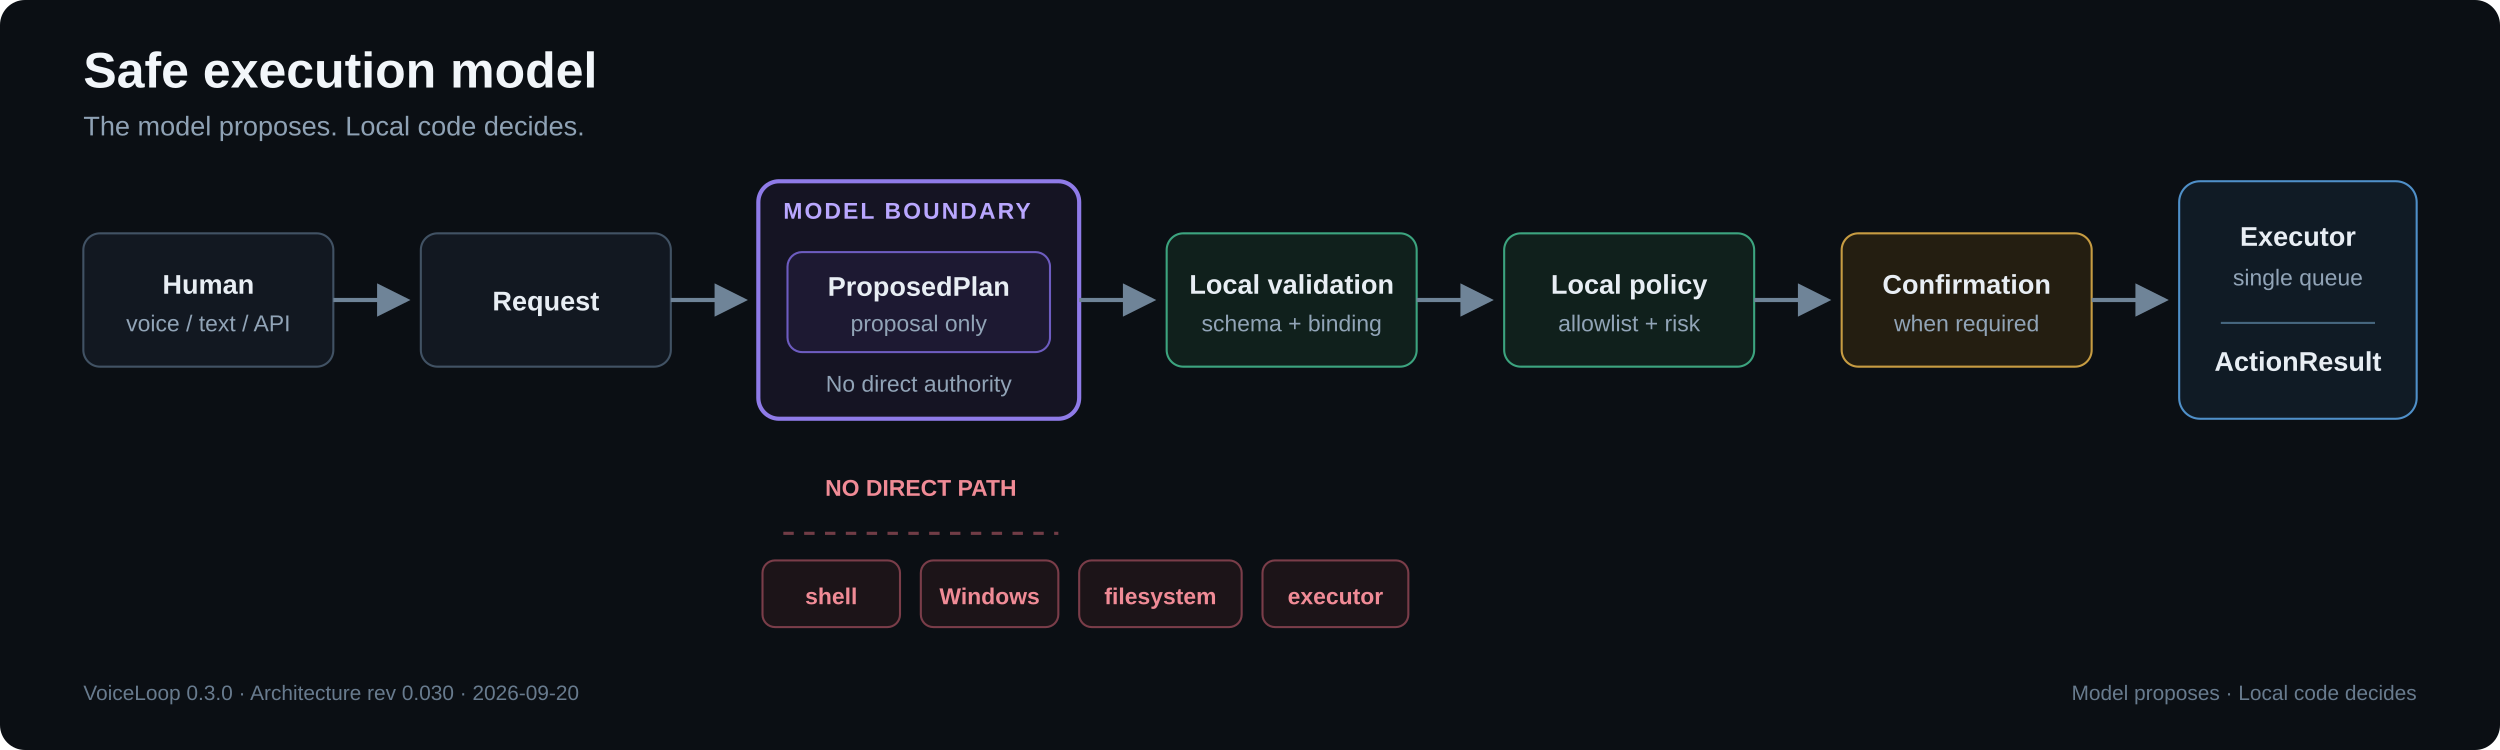
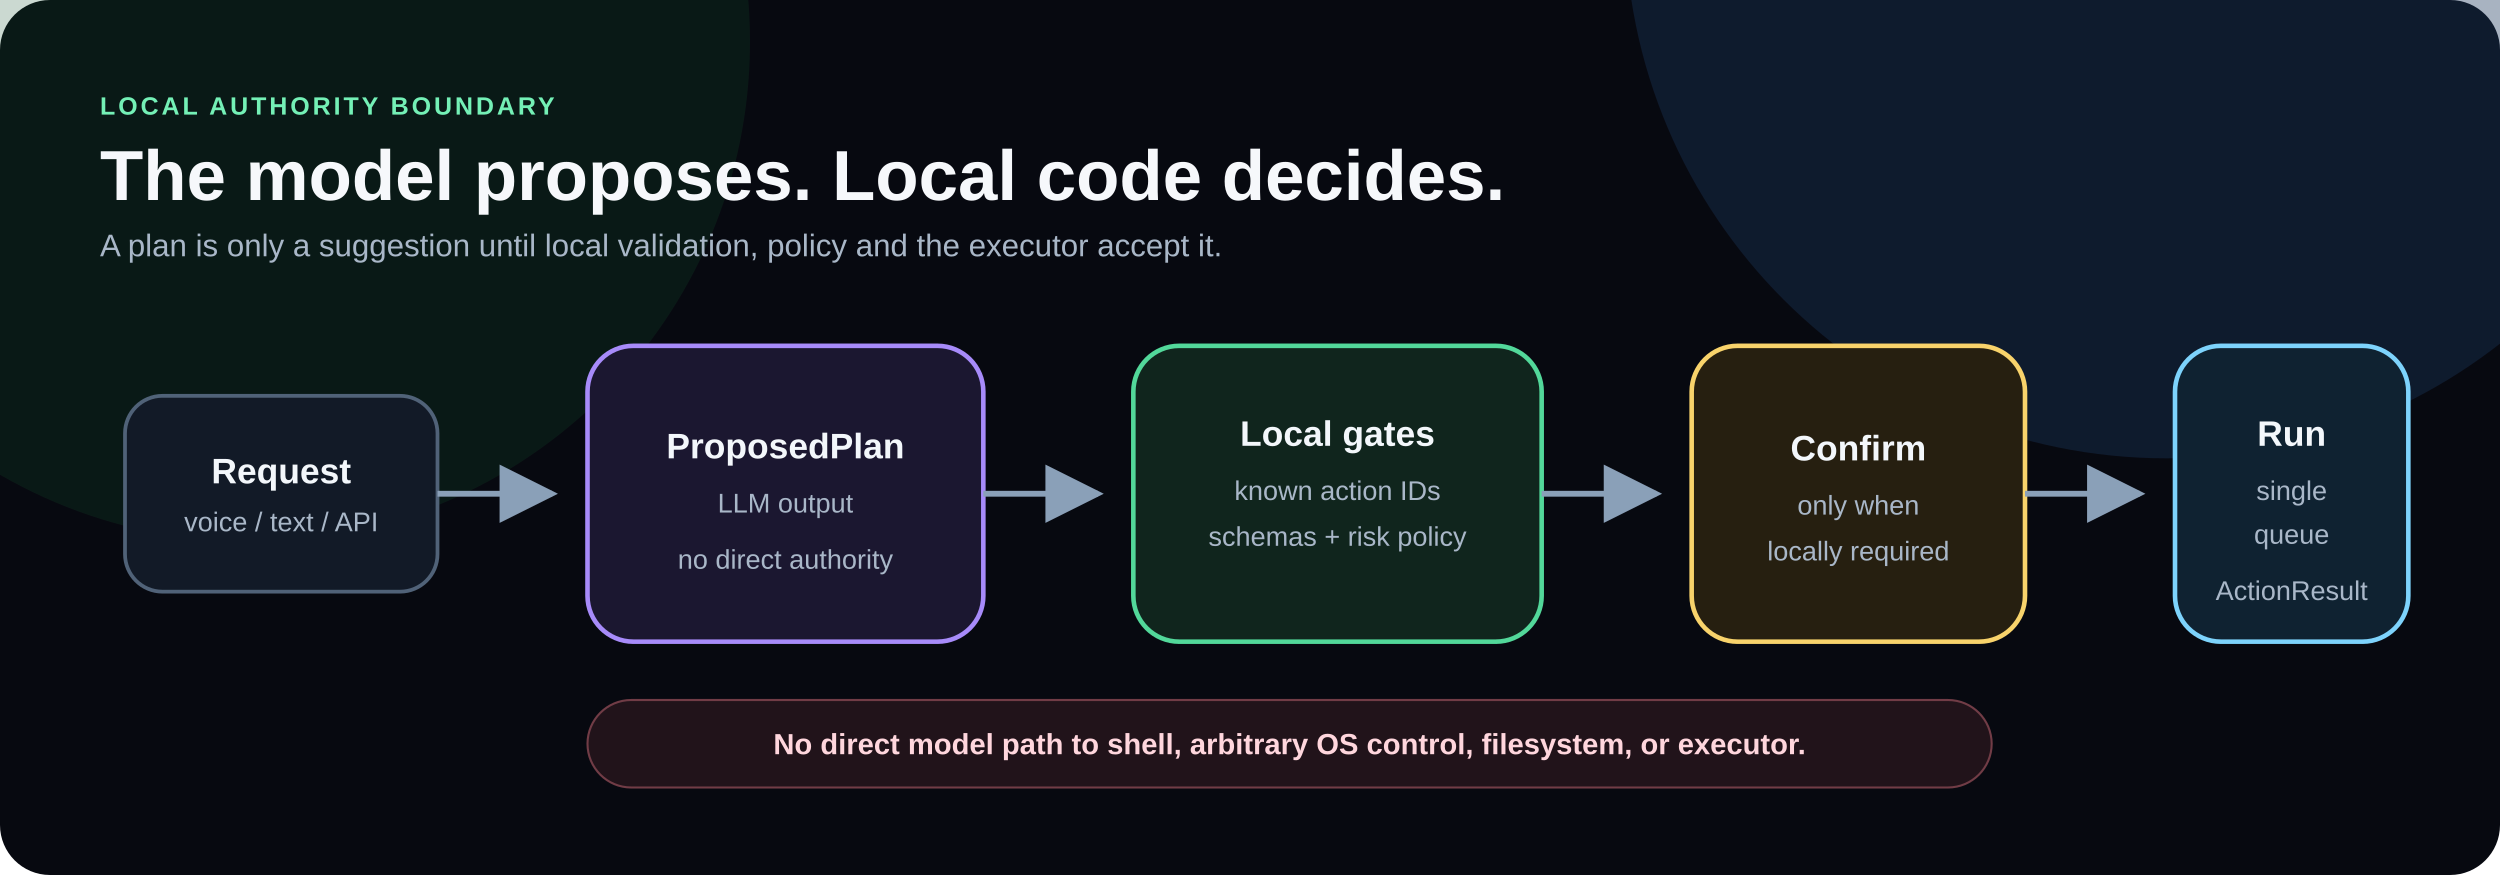
- <svg xmlns="http://www.w3.org/2000/svg" width="1200" height="360" viewBox="0 0 1200 360" role="img" aria-labelledby="title desc">
+ <svg xmlns="http://www.w3.org/2000/svg" width="1200" height="420" viewBox="0 0 1200 420" role="img" aria-labelledby="title desc">
  <defs>
-     <marker id="arrow" markerWidth="8" markerHeight="8" refX="7" refY="4" orient="auto">
-       <path d="M0 0L8 4L0 8Z" fill="#6f8498" />
+     <marker id="arrow" markerWidth="10" markerHeight="10" refX="9" refY="5" orient="auto">
+       <path d="M0 0L10 5L0 10Z" fill="#8aa0b8" />
    </marker>
    <style>
-       .title{font:700 24px "Segoe UI",Arial,sans-serif;fill:#f2f6fa}
-       .sub{font:13px "Segoe UI",Arial,sans-serif;fill:#8fa2b5}
-       .label{font:600 13px "Segoe UI",Arial,sans-serif;fill:#e8eef4;text-anchor:middle}
-       .small{font:11px "Segoe UI",Arial,sans-serif;fill:#91a4b7;text-anchor:middle}
-       .boundary{font:700 11px "Segoe UI",Arial,sans-serif;fill:#b9a7ff;letter-spacing:1px}
-       .blocked{font:600 11px "Segoe UI",Arial,sans-serif;fill:#f08b96;text-anchor:middle}
-       .footer{font:10px "Segoe UI",Arial,sans-serif;fill:#687b8e}
-       .line{fill:none;stroke:#6f8498;stroke-width:2;marker-end:url(#arrow)}
+       .title{font:800 34px "Segoe UI",Arial,sans-serif;fill:#f6f8fb}
+       .sub{font:15px "Segoe UI",Arial,sans-serif;fill:#a9b7c8}
+       .eyebrow{font:800 12px "Segoe UI",Arial,sans-serif;letter-spacing:1.4px;fill:#74f0b6}
+       .label{font:700 17px "Segoe UI",Arial,sans-serif;fill:#f3f7fb;text-anchor:middle}
+       .small{font:13px "Segoe UI",Arial,sans-serif;fill:#a9b7c8;text-anchor:middle}
+       .note{font:700 14px "Segoe UI",Arial,sans-serif;fill:#ffd6dd;text-anchor:middle}
+       .line{fill:none;stroke:#8aa0b8;stroke-width:2.8;marker-end:url(#arrow)}
+       .request{fill:#121a27;stroke:#506278;stroke-width:1.8}
+       .model{fill:#1b1730;stroke:#a78bfa;stroke-width:2.2}
+       .local{fill:#10251d;stroke:#52d89a;stroke-width:2.2}
+       .confirm{fill:#261f10;stroke:#f8d36b;stroke-width:2.2}
+       .result{fill:#0f2231;stroke:#7dd3fc;stroke-width:2.2}
    </style>
  </defs>
-   <rect width="1200" height="360" rx="12" fill="#0b0f14" />
-   <text x="40" y="42" class="title">Safe execution model</text>
-   <text x="40" y="65" class="sub">The model proposes. Local code decides.</text>
-   <g transform="translate(40 112)">
-     <rect width="120" height="64" rx="8" fill="#121821" stroke="#415264" />
-     <text x="60" y="29" class="label">Human</text>
-     <text x="60" y="47" class="small">voice / text / API</text>
+   <rect width="1200" height="420" rx="24" fill="#070910" />
+   <circle cx="1040" cy="-40" r="260" fill="#1a365d" opacity=".38" />
+   <circle cx="120" cy="20" r="240" fill="#14532d" opacity=".22" />
+   <text x="48" y="55" class="eyebrow">LOCAL AUTHORITY BOUNDARY</text>
+   <text x="48" y="96" class="title">The model proposes. Local code decides.</text>
+   <text x="48" y="123" class="sub">A plan is only a suggestion until local validation, policy and the executor accept it.</text>
+   <g transform="translate(60 190)">
+     <rect width="150" height="94" rx="18" class="request" />
+     <text x="75" y="42" class="label">Request</text>
+     <text x="75" y="65" class="small">voice / text / API</text>
  </g>
-   <path d="M160 144H195" class="line" />
-   <g transform="translate(202 112)">
-     <rect width="120" height="64" rx="8" fill="#121821" stroke="#415264" />
-     <text x="60" y="37" class="label">Request</text>
+   <path d="M210 237H265" class="line" />
+   <g transform="translate(282 166)">
+     <rect width="190" height="142" rx="22" class="model" />
+     <text x="95" y="54" class="label">ProposedPlan</text>
+     <text x="95" y="80" class="small">LLM output</text>
+     <text x="95" y="107" class="small">no direct authority</text>
  </g>
-   <path d="M322 144H357" class="line" />
-   <g transform="translate(364 87)">
-     <rect width="154" height="114" rx="10" fill="#151423" stroke="#8f7be8" stroke-width="2" />
-     <text x="12" y="18" class="boundary">MODEL BOUNDARY</text>
-     <rect x="14" y="34" width="126" height="48" rx="7" fill="#1d1932" stroke="#6d5cc0" />
-     <text x="77" y="55" class="label">ProposedPlan</text>
-     <text x="77" y="72" class="small">proposal only</text>
-     <text x="77" y="101" class="small" fill="#b9a7ff">No direct authority</text>
+   <path d="M472 237H527" class="line" />
+   <g transform="translate(544 166)">
+     <rect width="196" height="142" rx="22" class="local" />
+     <text x="98" y="48" class="label">Local gates</text>
+     <text x="98" y="74" class="small">known action IDs</text>
+     <text x="98" y="96" class="small">schemas + risk policy</text>
  </g>
-   <path d="M518 144H553" class="line" />
-   <g transform="translate(560 112)">
-     <rect width="120" height="64" rx="8" fill="#10201c" stroke="#3ca47f" />
-     <text x="60" y="29" class="label">Local validation</text>
-     <text x="60" y="47" class="small">schema + binding</text>
+   <path d="M740 237H795" class="line" />
+   <g transform="translate(812 166)">
+     <rect width="160" height="142" rx="22" class="confirm" />
+     <text x="80" y="55" class="label">Confirm</text>
+     <text x="80" y="81" class="small">only when</text>
+     <text x="80" y="103" class="small">locally required</text>
  </g>
-   <path d="M680 144H715" class="line" />
-   <g transform="translate(722 112)">
-     <rect width="120" height="64" rx="8" fill="#10201c" stroke="#3ca47f" />
-     <text x="60" y="29" class="label">Local policy</text>
-     <text x="60" y="47" class="small">allowlist + risk</text>
+   <path d="M972 237H1027" class="line" />
+   <g transform="translate(1044 166)">
+     <rect width="112" height="142" rx="22" class="result" />
+     <text x="56" y="48" class="label">Run</text>
+     <text x="56" y="74" class="small">single</text>
+     <text x="56" y="95" class="small">queue</text>
+     <text x="56" y="122" class="small">ActionResult</text>
  </g>
-   <path d="M842 144H877" class="line" />
-   <g transform="translate(884 112)">
-     <rect width="120" height="64" rx="8" fill="#241e11" stroke="#c79c42" />
-     <text x="60" y="29" class="label">Confirmation</text>
-     <text x="60" y="47" class="small">when required</text>
-   </g>
-   <path d="M1004 144H1039" class="line" />
-   <g transform="translate(1046 87)">
-     <rect width="114" height="114" rx="10" fill="#101b25" stroke="#4f90c9" />
-     <text x="57" y="31" class="label">Executor</text>
-     <text x="57" y="50" class="small">single queue</text>
-     <path d="M20 68H94" stroke="#46677f" />
-     <text x="57" y="91" class="label" fill="#8dc8ff">ActionResult</text>
-   </g>
-   <g transform="translate(366 238)">
-     <text x="76" y="0" class="blocked">NO DIRECT PATH</text>
-     <path d="M10 18H142" stroke="#713c46" stroke-width="1.5" stroke-dasharray="5 5" />
-     <g transform="translate(0 31)">
-       <rect width="66" height="32" rx="6" fill="#1c1418" stroke="#7a3d49" />
-       <text x="33" y="21" class="blocked">shell</text>
-       <rect x="76" width="66" height="32" rx="6" fill="#1c1418" stroke="#7a3d49" />
-       <text x="109" y="21" class="blocked">Windows</text>
-       <rect x="152" width="78" height="32" rx="6" fill="#1c1418" stroke="#7a3d49" />
-       <text x="191" y="21" class="blocked">filesystem</text>
-       <rect x="240" width="70" height="32" rx="6" fill="#1c1418" stroke="#7a3d49" />
-       <text x="275" y="21" class="blocked">executor</text>
-     </g>
-   </g>
-   <text x="40" y="336" class="footer">VoiceLoop 0.3.0 · Architecture rev 0.030 · 2026-09-20</text>
-   <text x="1160" y="336" class="footer" text-anchor="end">Model proposes · Local code decides</text>
+   <rect x="282" y="336" width="674" height="42" rx="21" fill="#21131a" stroke="#713c46" />
+   <text x="619" y="362" class="note">No direct model path to shell, arbitrary OS control, filesystem, or executor.</text>
</svg>
